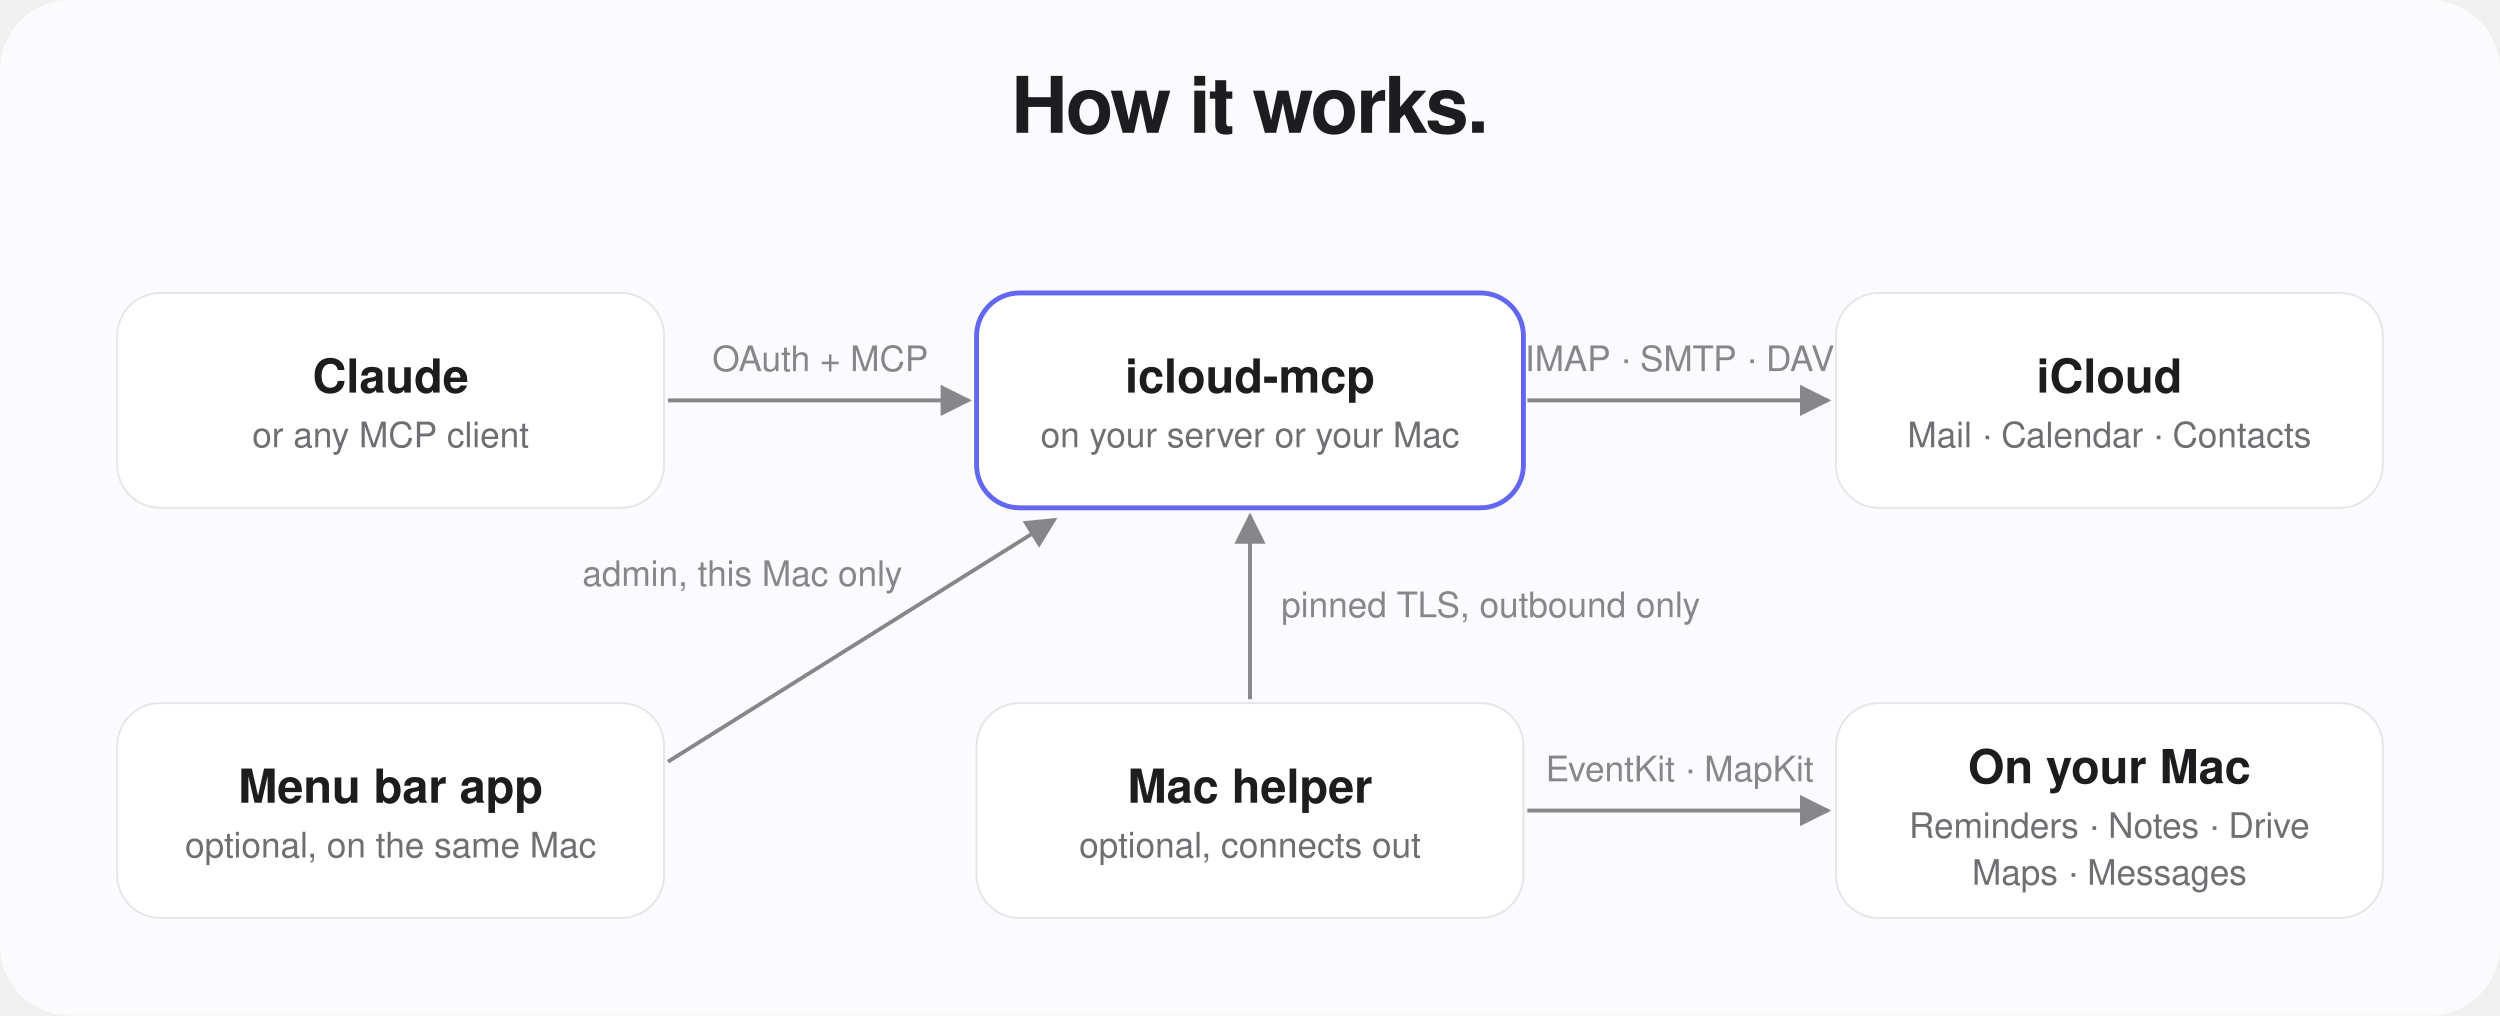
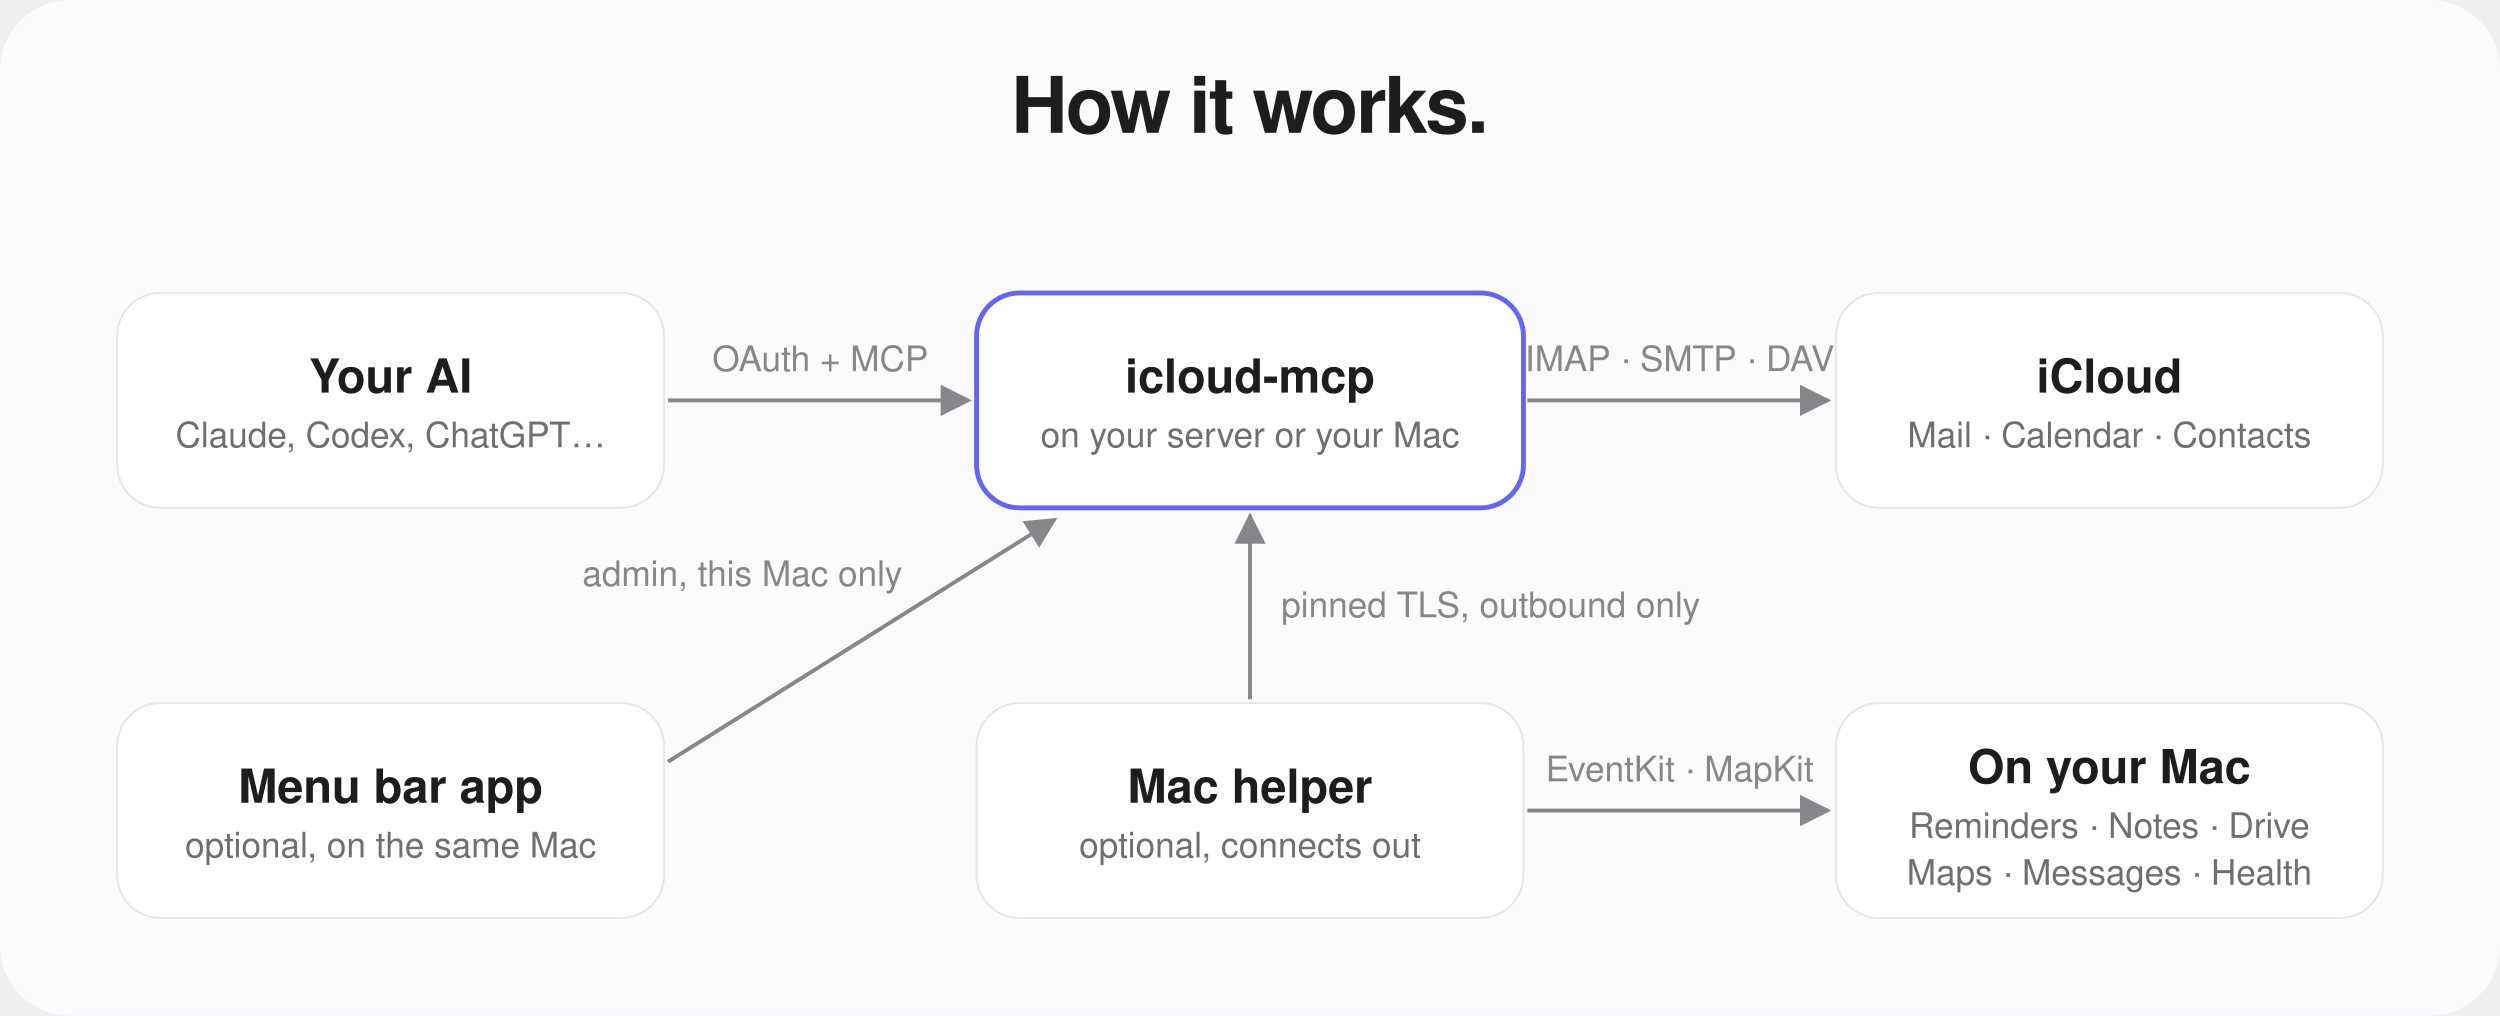
<svg xmlns="http://www.w3.org/2000/svg" viewBox="0 0 1280 520" width="1280" height="520" role="img" aria-labelledby="t">
  <style>text{font-family:-apple-system, BlinkMacSystemFont, 'SF Pro Display', 'Helvetica Neue', Helvetica, Arial, sans-serif}</style>
  <defs>
    <marker id="head" viewBox="0 0 10 10" refX="9" refY="5" markerWidth="8" markerHeight="8" orient="auto-start-reverse">
      <path d="M0 0 L10 5 L0 10 z" fill="#86868b" />
    </marker>
  </defs>
  <rect width="1280" height="520" rx="36" fill="#fbfbfd" />
  <text x="640" y="68" text-anchor="middle" font-size="40" font-weight="700" fill="#1d1d1f" letter-spacing="-1">How it works.</text>
  <rect x="60" y="150" width="280" height="110" rx="22" fill="#ffffff" stroke="#e5e5ea" stroke-width="1" />
-   <text x="200.0" y="201.0" text-anchor="middle" font-size="24" font-weight="700" fill="#1d1d1f">Claude</text>
-   <text x="200.0" y="229.0" text-anchor="middle" font-size="18" fill="#6e6e73">or any MCP client</text>
+   <text x="200.0" y="201.0" text-anchor="middle" font-size="24" font-weight="700" fill="#1d1d1f">Your AI</text>
+   <text x="200.0" y="229.0" text-anchor="middle" font-size="18" fill="#6e6e73">Claude, Codex, ChatGPT…</text>
  <rect x="500" y="150" width="280" height="110" rx="22" fill="#ffffff" stroke="#6366f1" stroke-width="2.5" />
  <text x="640.0" y="201.0" text-anchor="middle" font-size="24" font-weight="700" fill="#1d1d1f">icloud-mcp</text>
  <text x="640.0" y="229.0" text-anchor="middle" font-size="18" fill="#6e6e73">on your server or your Mac</text>
  <rect x="940" y="150" width="280" height="110" rx="22" fill="#ffffff" stroke="#e5e5ea" stroke-width="1" />
  <text x="1080.0" y="201.0" text-anchor="middle" font-size="24" font-weight="700" fill="#1d1d1f">iCloud</text>
  <text x="1080.0" y="229.0" text-anchor="middle" font-size="18" fill="#6e6e73">Mail · Calendar · Contacts</text>
  <rect x="500" y="360" width="280" height="110" rx="22" fill="#ffffff" stroke="#e5e5ea" stroke-width="1" />
  <text x="640.0" y="411.0" text-anchor="middle" font-size="24" font-weight="700" fill="#1d1d1f">Mac helper</text>
  <text x="640.0" y="439.0" text-anchor="middle" font-size="18" fill="#6e6e73">optional, connects out</text>
  <rect x="940" y="360" width="280" height="110" rx="22" fill="#ffffff" stroke="#e5e5ea" stroke-width="1" />
  <text x="1080.0" y="401.0" text-anchor="middle" font-size="24" font-weight="700" fill="#1d1d1f">On your Mac</text>
  <text x="1080.0" y="429.0" text-anchor="middle" font-size="18" fill="#6e6e73">Reminders · Notes · Drive</text>
-   <text x="1080.0" y="453.0" text-anchor="middle" font-size="18" fill="#6e6e73">Maps · Messages</text>
+   <text x="1080.0" y="453.0" text-anchor="middle" font-size="18" fill="#6e6e73">Maps · Messages · Health</text>
  <rect x="60" y="360" width="280" height="110" rx="22" fill="#ffffff" stroke="#e5e5ea" stroke-width="1" />
  <text x="200.0" y="411.0" text-anchor="middle" font-size="24" font-weight="700" fill="#1d1d1f">Menu bar app</text>
  <text x="200.0" y="439.0" text-anchor="middle" font-size="18" fill="#6e6e73">optional, on the same Mac</text>
  <line x1="342" y1="205" x2="496" y2="205" stroke="#86868b" stroke-width="2" marker-end="url(#head)" />
  <text x="420" y="190" text-anchor="middle" font-size="18" fill="#86868b">OAuth + MCP</text>
  <line x1="782" y1="205" x2="936" y2="205" stroke="#86868b" stroke-width="2" marker-end="url(#head)" />
  <text x="860" y="190" text-anchor="middle" font-size="18" fill="#86868b">IMAP · SMTP · DAV</text>
  <line x1="640" y1="358" x2="640" y2="264" stroke="#86868b" stroke-width="2" marker-end="url(#head)" />
  <text x="656" y="316" text-anchor="start" font-size="18" fill="#86868b">pinned TLS, outbound only</text>
  <line x1="782" y1="415" x2="936" y2="415" stroke="#86868b" stroke-width="2" marker-end="url(#head)" />
  <text x="860" y="400" text-anchor="middle" font-size="18" fill="#86868b">EventKit · MapKit</text>
  <line x1="342" y1="390" x2="540" y2="266" stroke="#86868b" stroke-width="2" marker-end="url(#head)" />
  <text x="462" y="300" text-anchor="end" font-size="18" fill="#86868b">admin, this Mac only</text>
</svg>
